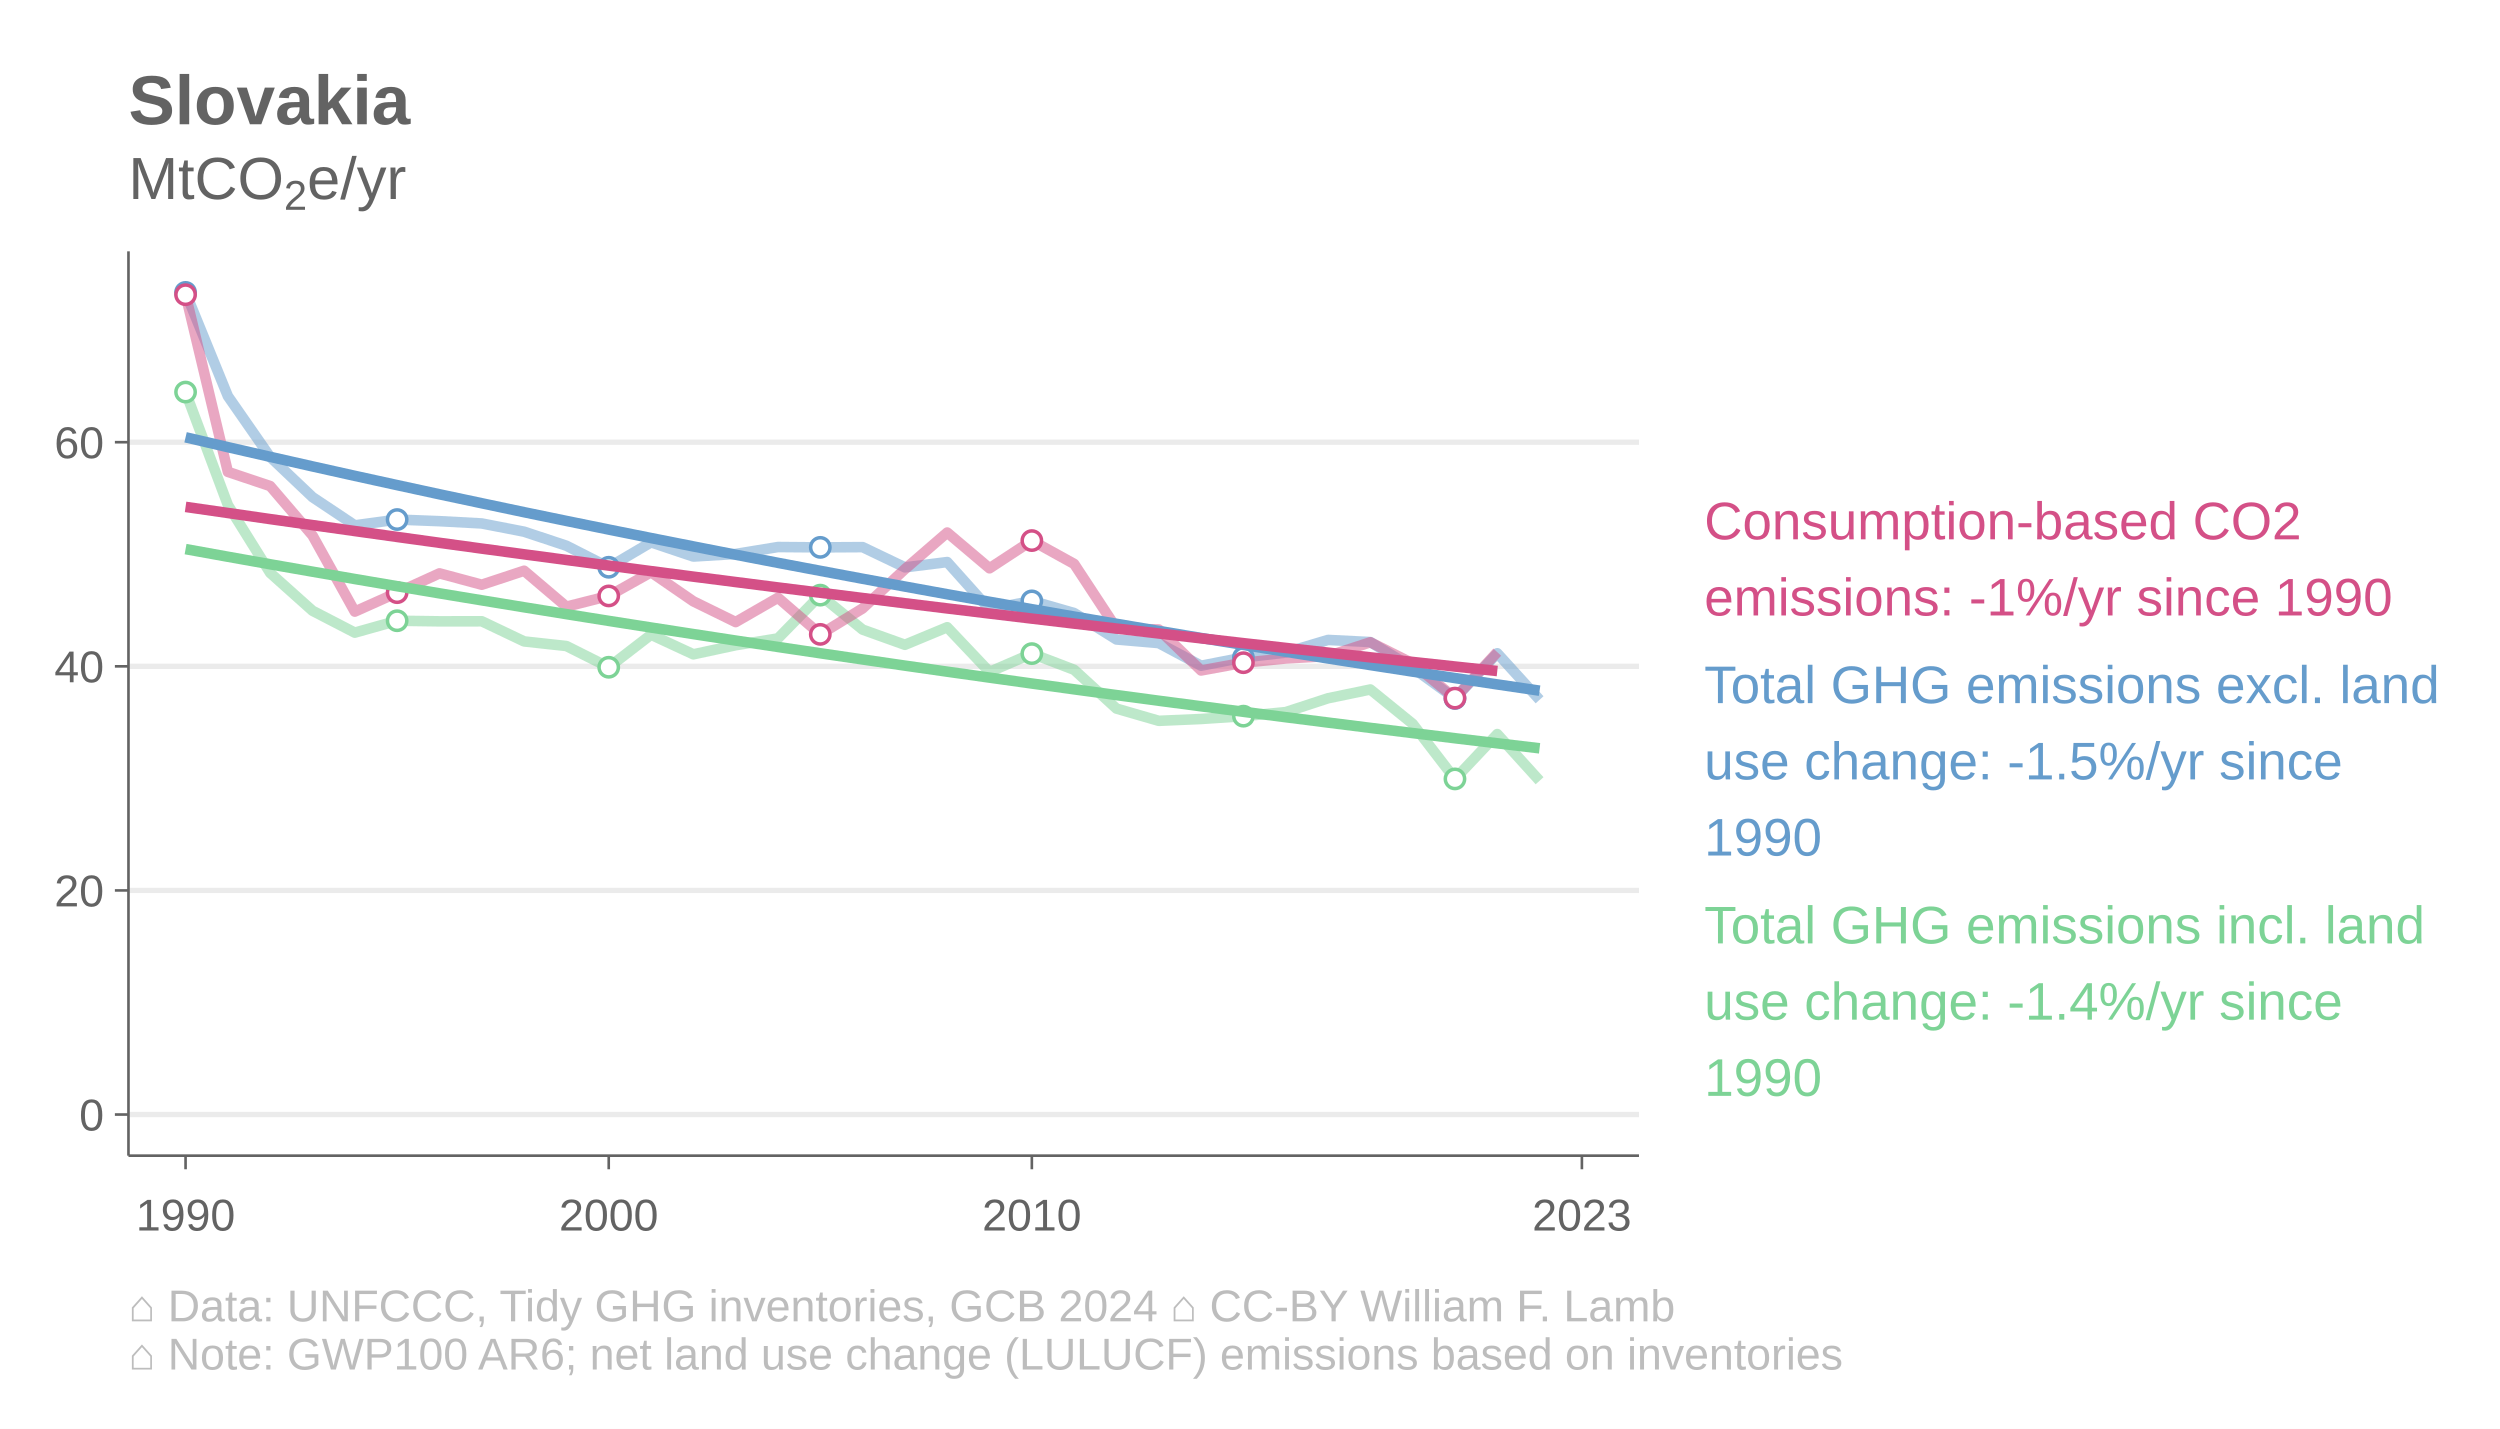
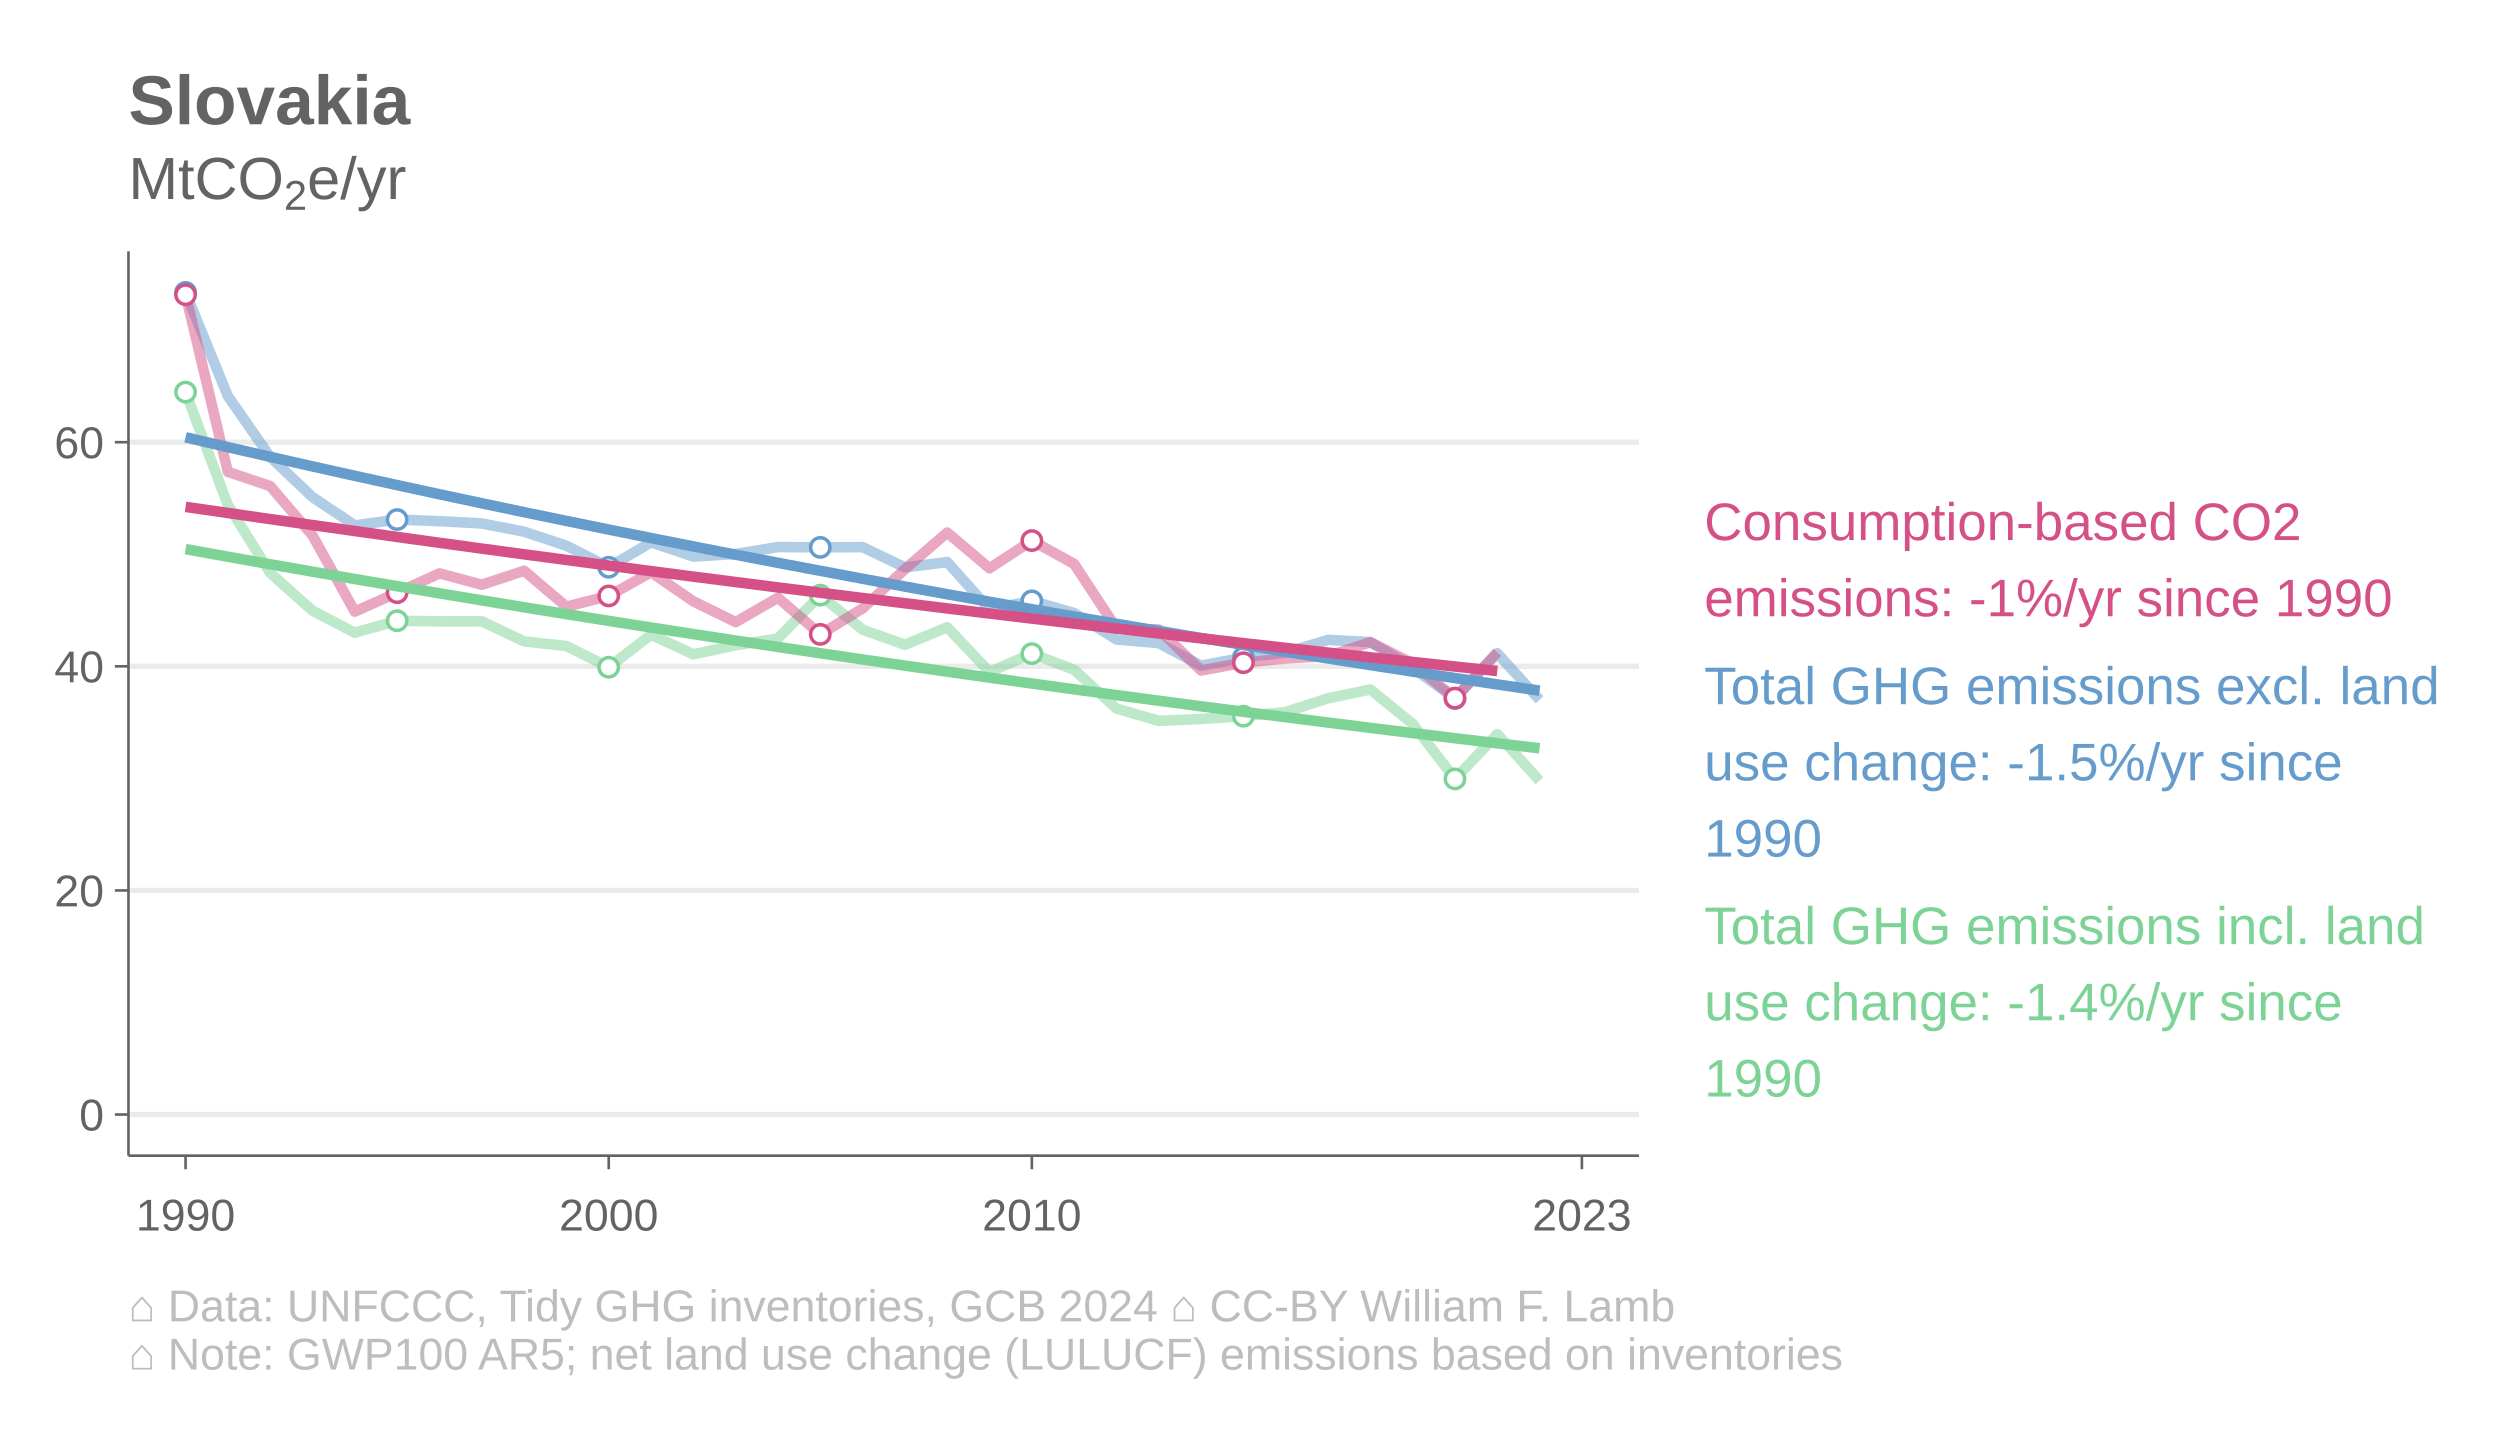
<svg xmlns="http://www.w3.org/2000/svg" class="svglite" width="504.00pt" height="288.00pt" viewBox="0 0 504.00 288.00">
  <defs>
    <style type="text/css">
    .svglite line, .svglite polyline, .svglite polygon, .svglite path, .svglite rect, .svglite circle {
      fill: none;
      stroke: #000000;
      stroke-linecap: round;
      stroke-linejoin: round;
      stroke-miterlimit: 10.00;
    }
    .svglite text {
      white-space: pre;
    }
  </style>
  </defs>
  <rect width="100%" height="100%" style="stroke: none; fill: #FFFFFF;" />
  <defs>
    <clipPath id="cpMC4wMHw1MDQuMDB8MC4wMHwyODguMDA=">
      <rect x="0.00" y="0.00" width="504.00" height="288.00" />
    </clipPath>
  </defs>
  <g clip-path="url(#cpMC4wMHw1MDQuMDB8MC4wMHwyODguMDA=)">
    <rect x="0.00" y="0.00" width="504.00" height="288.00" style="stroke-width: 1.07; stroke: #FFFFFF; fill: #FFFFFF;" />
  </g>
  <defs>
    <clipPath id="cpMjUuOTB8NDk4LjUyfDUwLjY3fDIzMi45OA==">
      <rect x="25.90" y="50.67" width="472.62" height="182.31" />
    </clipPath>
  </defs>
  <g clip-path="url(#cpMjUuOTB8NDk4LjUyfDUwLjY3fDIzMi45OA==)">
</g>
  <g clip-path="url(#cpMC4wMHw1MDQuMDB8MC4wMHwyODguMDA=)">
</g>
  <defs>
    <clipPath id="cpNS40OHwzMzUuOTB8NS40OHwyODIuNTI=">
      <rect x="5.48" y="5.48" width="330.42" height="277.04" />
    </clipPath>
  </defs>
  <g clip-path="url(#cpNS40OHwzMzUuOTB8NS40OHwyODIuNTI=)">
    <rect x="5.48" y="5.48" width="330.42" height="277.04" style="stroke-width: 1.07; stroke: #FFFFFF; fill: #FFFFFF;" />
  </g>
  <g clip-path="url(#cpMC4wMHw1MDQuMDB8MC4wMHwyODguMDA=)">
</g>
  <defs>
    <clipPath id="cpMzM1LjkwfDQ5OC41Mnw1LjQ4fDI4Mi41Mg==">
      <rect x="335.90" y="5.48" width="162.62" height="277.04" />
    </clipPath>
  </defs>
  <g clip-path="url(#cpMzM1LjkwfDQ5OC41Mnw1LjQ4fDI4Mi41Mg==)">
    <rect x="335.90" y="5.48" width="162.62" height="277.04" style="stroke-width: 1.07; stroke: #FFFFFF; fill: #FFFFFF;" />
  </g>
  <g clip-path="url(#cpMC4wMHw1MDQuMDB8MC4wMHwyODguMDA=)">
</g>
  <defs>
    <clipPath id="cpMjUuOTB8MzMwLjQyfDUwLjY3fDIzMi45OA==">
      <rect x="25.90" y="50.67" width="304.53" height="182.31" />
    </clipPath>
  </defs>
  <g clip-path="url(#cpMjUuOTB8MzMwLjQyfDUwLjY3fDIzMi45OA==)">
    <polyline points="25.90,224.69 330.42,224.69 " style="stroke-width: 1.07; stroke: #EBEBEB; stroke-linecap: butt;" />
    <polyline points="25.90,179.51 330.42,179.51 " style="stroke-width: 1.07; stroke: #EBEBEB; stroke-linecap: butt;" />
    <polyline points="25.90,134.33 330.42,134.33 " style="stroke-width: 1.07; stroke: #EBEBEB; stroke-linecap: butt;" />
    <polyline points="25.90,89.15 330.42,89.15 " style="stroke-width: 1.07; stroke: #EBEBEB; stroke-linecap: butt;" />
    <polyline points="37.41,58.95 45.94,79.86 54.47,92.13 63.00,100.22 71.53,105.91 80.06,104.74 88.60,105.07 97.13,105.53 105.66,107.19 114.19,110.02 122.72,114.36 131.25,109.33 139.78,112.20 148.31,111.68 156.84,110.28 165.37,110.35 173.90,110.30 182.43,114.38 190.96,113.31 199.49,122.84 208.02,121.14 216.55,123.59 225.08,128.92 233.61,129.65 242.14,134.21 250.67,132.55 259.20,131.56 267.73,129.01 276.26,129.44 284.79,134.63 293.32,140.81 301.85,131.70 310.38,141.08 " style="stroke-width: 2.13; stroke: #659CCC; stroke-opacity: 0.50; stroke-linecap: butt;" />
    <polyline points="37.41,79.04 45.94,101.81 54.47,115.50 63.00,123.13 71.53,127.54 80.06,125.14 88.60,125.26 97.13,125.25 105.66,129.31 114.19,130.24 122.72,134.52 131.25,127.95 139.78,131.91 148.31,130.08 156.84,128.70 165.37,119.98 173.90,126.93 182.43,129.99 190.96,126.45 199.49,135.46 208.02,131.77 216.55,135.03 225.08,142.85 233.61,145.32 242.14,144.95 250.67,144.38 259.20,143.56 267.73,140.77 276.26,139.00 284.79,145.92 293.32,157.03 301.85,147.99 310.38,157.40 " style="stroke-width: 2.13; stroke: #7DD396; stroke-opacity: 0.50; stroke-linecap: butt;" />
    <polyline points="37.41,59.41 45.94,95.13 54.47,97.99 63.00,107.95 71.53,123.30 80.06,119.48 88.60,115.59 97.13,117.88 105.66,115.06 114.19,122.30 122.72,120.14 131.25,115.36 139.78,121.23 148.31,125.41 156.84,120.50 165.37,127.89 173.90,122.66 182.43,114.74 190.96,107.36 199.49,114.57 208.02,108.98 216.55,113.69 225.08,126.68 233.61,126.90 242.14,135.17 250.67,133.60 259.20,132.75 267.73,132.27 276.26,129.48 284.79,133.74 293.32,140.74 301.85,131.47 " style="stroke-width: 2.13; stroke: #D45087; stroke-opacity: 0.50; stroke-linecap: butt;" />
    <circle cx="37.41" cy="79.04" r="1.95" style="stroke-width: 0.71; stroke: #7DD396; fill: #FFFFFF;" />
    <circle cx="80.06" cy="125.14" r="1.95" style="stroke-width: 0.71; stroke: #7DD396; fill: #FFFFFF;" />
    <circle cx="122.72" cy="134.52" r="1.95" style="stroke-width: 0.71; stroke: #7DD396; fill: #FFFFFF;" />
    <circle cx="165.37" cy="119.98" r="1.95" style="stroke-width: 0.71; stroke: #7DD396; fill: #FFFFFF;" />
    <circle cx="208.02" cy="131.77" r="1.95" style="stroke-width: 0.71; stroke: #7DD396; fill: #FFFFFF;" />
    <circle cx="250.67" cy="144.38" r="1.95" style="stroke-width: 0.71; stroke: #7DD396; fill: #FFFFFF;" />
    <circle cx="293.32" cy="157.03" r="1.95" style="stroke-width: 0.71; stroke: #7DD396; fill: #FFFFFF;" />
    <circle cx="37.41" cy="58.95" r="1.95" style="stroke-width: 0.71; stroke: #659CCC; fill: #FFFFFF;" />
    <circle cx="80.06" cy="104.74" r="1.95" style="stroke-width: 0.71; stroke: #659CCC; fill: #FFFFFF;" />
    <circle cx="122.72" cy="114.36" r="1.95" style="stroke-width: 0.71; stroke: #659CCC; fill: #FFFFFF;" />
    <circle cx="165.37" cy="110.35" r="1.95" style="stroke-width: 0.71; stroke: #659CCC; fill: #FFFFFF;" />
    <circle cx="208.02" cy="121.14" r="1.95" style="stroke-width: 0.71; stroke: #659CCC; fill: #FFFFFF;" />
    <circle cx="250.67" cy="132.55" r="1.95" style="stroke-width: 0.71; stroke: #659CCC; fill: #FFFFFF;" />
    <circle cx="293.32" cy="140.81" r="1.95" style="stroke-width: 0.71; stroke: #659CCC; fill: #FFFFFF;" />
    <circle cx="37.41" cy="59.41" r="1.95" style="stroke-width: 0.71; stroke: #D45087; fill: #FFFFFF;" />
    <circle cx="80.06" cy="119.48" r="1.95" style="stroke-width: 0.71; stroke: #D45087; fill: #FFFFFF;" />
    <circle cx="122.72" cy="120.14" r="1.95" style="stroke-width: 0.71; stroke: #D45087; fill: #FFFFFF;" />
    <circle cx="165.37" cy="127.89" r="1.95" style="stroke-width: 0.71; stroke: #D45087; fill: #FFFFFF;" />
    <circle cx="208.02" cy="108.98" r="1.95" style="stroke-width: 0.71; stroke: #D45087; fill: #FFFFFF;" />
    <circle cx="250.67" cy="133.60" r="1.95" style="stroke-width: 0.71; stroke: #D45087; fill: #FFFFFF;" />
    <circle cx="293.32" cy="140.74" r="1.95" style="stroke-width: 0.71; stroke: #D45087; fill: #FFFFFF;" />
    <polyline points="37.41,88.16 45.94,90.15 54.47,92.10 63.00,94.03 71.53,95.93 80.06,97.80 88.60,99.65 97.13,101.46 105.66,103.26 114.19,105.02 122.72,106.76 131.25,108.47 139.78,110.16 148.31,111.83 156.84,113.47 165.37,115.08 173.90,116.68 182.43,118.25 190.96,119.80 199.49,121.32 208.02,122.82 216.55,124.30 225.08,125.76 233.61,127.20 242.14,128.62 250.67,130.01 259.20,131.39 267.73,132.75 276.26,134.08 284.79,135.40 293.32,136.70 301.85,137.98 310.38,139.24 " style="stroke-width: 2.13; stroke: #659CCC; stroke-linecap: butt;" />
    <polyline points="37.41,110.70 45.94,112.24 54.47,113.76 63.00,115.25 71.53,116.73 80.06,118.18 88.60,119.62 97.13,121.03 105.66,122.43 114.19,123.81 122.72,125.17 131.25,126.51 139.78,127.83 148.31,129.14 156.84,130.43 165.37,131.70 173.90,132.95 182.43,134.19 190.96,135.41 199.49,136.61 208.02,137.80 216.55,138.97 225.08,140.13 233.61,141.27 242.14,142.39 250.67,143.50 259.20,144.59 267.73,145.67 276.26,146.74 284.79,147.79 293.32,148.83 301.85,149.85 310.38,150.86 " style="stroke-width: 2.13; stroke: #7DD396; stroke-linecap: butt;" />
    <polyline points="37.41,102.19 45.94,103.42 54.47,104.65 63.00,105.86 71.53,107.06 80.06,108.25 88.60,109.43 97.13,110.60 105.66,111.75 114.19,112.89 122.72,114.02 131.25,115.14 139.78,116.25 148.31,117.34 156.84,118.43 165.37,119.50 173.90,120.56 182.43,121.62 190.96,122.66 199.49,123.69 208.02,124.71 216.55,125.72 225.08,126.72 233.61,127.71 242.14,128.69 250.67,129.66 259.20,130.62 267.73,131.57 276.26,132.52 284.79,133.45 293.32,134.37 301.85,135.28 " style="stroke-width: 2.13; stroke: #D45087; stroke-linecap: butt;" />
  </g>
  <g clip-path="url(#cpMC4wMHw1MDQuMDB8MC4wMHwyODguMDA=)">
    <polyline points="25.90,232.98 25.90,50.67 " style="stroke-width: 0.53; stroke: #636363; stroke-linecap: butt;" />
    <text x="20.97" y="227.91" text-anchor="end" style="font-size: 9.00px;fill: #636363; font-family: &quot;Arial&quot;;" textLength="5.00px" lengthAdjust="spacingAndGlyphs">0</text>
    <text x="20.97" y="182.73" text-anchor="end" style="font-size: 9.00px;fill: #636363; font-family: &quot;Arial&quot;;" textLength="10.01px" lengthAdjust="spacingAndGlyphs">20</text>
    <text x="20.97" y="137.55" text-anchor="end" style="font-size: 9.00px;fill: #636363; font-family: &quot;Arial&quot;;" textLength="10.01px" lengthAdjust="spacingAndGlyphs">40</text>
    <text x="20.97" y="92.37" text-anchor="end" style="font-size: 9.00px;fill: #636363; font-family: &quot;Arial&quot;;" textLength="10.01px" lengthAdjust="spacingAndGlyphs">60</text>
    <polyline points="23.16,224.69 25.90,224.69 " style="stroke-width: 0.53; stroke: #636363; stroke-linecap: butt;" />
    <polyline points="23.16,179.51 25.90,179.51 " style="stroke-width: 0.53; stroke: #636363; stroke-linecap: butt;" />
    <polyline points="23.16,134.33 25.90,134.33 " style="stroke-width: 0.53; stroke: #636363; stroke-linecap: butt;" />
    <polyline points="23.16,89.15 25.90,89.15 " style="stroke-width: 0.53; stroke: #636363; stroke-linecap: butt;" />
    <polyline points="25.90,232.98 330.42,232.98 " style="stroke-width: 0.53; stroke: #636363; stroke-linecap: butt;" />
    <polyline points="37.41,235.72 37.41,232.98 " style="stroke-width: 0.53; stroke: #636363; stroke-linecap: butt;" />
    <polyline points="122.72,235.72 122.72,232.98 " style="stroke-width: 0.53; stroke: #636363; stroke-linecap: butt;" />
    <polyline points="208.02,235.72 208.02,232.98 " style="stroke-width: 0.53; stroke: #636363; stroke-linecap: butt;" />
    <polyline points="318.91,235.72 318.91,232.98 " style="stroke-width: 0.53; stroke: #636363; stroke-linecap: butt;" />
    <text x="37.41" y="248.08" text-anchor="middle" style="font-size: 9.00px;fill: #636363; font-family: &quot;Arial&quot;;" textLength="20.02px" lengthAdjust="spacingAndGlyphs">1990</text>
    <text x="122.72" y="248.08" text-anchor="middle" style="font-size: 9.00px;fill: #636363; font-family: &quot;Arial&quot;;" textLength="20.02px" lengthAdjust="spacingAndGlyphs">2000</text>
    <text x="208.02" y="248.08" text-anchor="middle" style="font-size: 9.00px;fill: #636363; font-family: &quot;Arial&quot;;" textLength="20.02px" lengthAdjust="spacingAndGlyphs">2010</text>
    <text x="318.91" y="248.08" text-anchor="middle" style="font-size: 9.00px;fill: #636363; font-family: &quot;Arial&quot;;" textLength="20.02px" lengthAdjust="spacingAndGlyphs">2023</text>
    <text x="25.90" y="40.12" style="font-size: 12.00px;fill: #636363; font-family: &quot;Arial&quot;;" textLength="31.34px" lengthAdjust="spacingAndGlyphs">MtCO</text>
    <text x="57.24" y="42.30" style="font-size: 8.40px;fill: #636363; font-family: &quot;Arial&quot;;" textLength="4.67px" lengthAdjust="spacingAndGlyphs">2</text>
    <text x="61.91" y="40.12" style="font-size: 12.00px;fill: #636363; font-family: &quot;Arial&quot;;" textLength="20.01px" lengthAdjust="spacingAndGlyphs">e/yr</text>
    <text x="25.90" y="25.05" style="font-size: 14.00px; font-weight: bold;fill: #636363; font-family: &quot;Arial&quot;;" textLength="56.79px" lengthAdjust="spacingAndGlyphs">Slovakia</text>
    <text x="25.90" y="266.38" style="font-size: 9.00px;fill: #BDBDBD; font-family: &quot;Arial&quot;;" textLength="321.75px" lengthAdjust="spacingAndGlyphs">⌂ Data: UNFCCC, Tidy GHG inventories, GCB 2024   ⌂ CC-BY William F. Lamb  </text>
-     <text x="25.90" y="276.10" style="font-size: 9.00px;fill: #BDBDBD; font-family: &quot;Arial&quot;;" textLength="345.55px" lengthAdjust="spacingAndGlyphs">⌂ Note: GWP100 AR6; net land use change (LULUCF) emissions based on inventories</text>
+     <text x="25.90" y="276.10" style="font-size: 9.00px;fill: #BDBDBD; font-family: &quot;Arial&quot;;" textLength="345.55px" lengthAdjust="spacingAndGlyphs">⌂ Note: GWP100 AR5; net land use change (LULUCF) emissions based on inventories</text>
  </g>
  <defs>
    <clipPath id="cpMzM4LjY0fDQ5OC41Mnw1MC42N3wyMzIuOTg=">
      <rect x="338.64" y="50.67" width="159.88" height="182.31" />
    </clipPath>
  </defs>
  <g clip-path="url(#cpMzM4LjY0fDQ5OC41Mnw1MC42N3wyMzIuOTg=)">
-     <text x="343.57" y="141.75" style="font-size: 10.67px;fill: #659CCC; font-family: &quot;Arial&quot;;" textLength="148.05px" lengthAdjust="spacingAndGlyphs">Total GHG emissions excl. land</text>
-     <text x="343.57" y="157.12" style="font-size: 10.67px;fill: #659CCC; font-family: &quot;Arial&quot;;" textLength="128.52px" lengthAdjust="spacingAndGlyphs">use change: -1.5%/yr since</text>
-     <text x="343.57" y="172.48" style="font-size: 10.67px;fill: #659CCC; font-family: &quot;Arial&quot;;" textLength="23.70px" lengthAdjust="spacingAndGlyphs">1990</text>
-     <text x="343.58" y="190.19" style="font-size: 10.67px;fill: #7DD396; font-family: &quot;Arial&quot;;" textLength="145.09px" lengthAdjust="spacingAndGlyphs">Total GHG emissions incl. land</text>
-     <text x="343.58" y="205.56" style="font-size: 10.67px;fill: #7DD396; font-family: &quot;Arial&quot;;" textLength="128.52px" lengthAdjust="spacingAndGlyphs">use change: -1.4%/yr since</text>
-     <text x="343.58" y="220.92" style="font-size: 10.67px;fill: #7DD396; font-family: &quot;Arial&quot;;" textLength="23.70px" lengthAdjust="spacingAndGlyphs">1990</text>
-     <text x="343.58" y="108.72" style="font-size: 10.67px;fill: #D45087; font-family: &quot;Arial&quot;;" textLength="120.23px" lengthAdjust="spacingAndGlyphs">Consumption-based CO2</text>
-     <text x="343.58" y="124.08" style="font-size: 10.67px;fill: #D45087; font-family: &quot;Arial&quot;;" textLength="138.58px" lengthAdjust="spacingAndGlyphs">emissions: -1%/yr since 1990</text>
+     <text x="343.57" y="141.96" style="font-size: 10.67px;fill: #659CCC; font-family: &quot;Arial&quot;;" textLength="148.05px" lengthAdjust="spacingAndGlyphs">Total GHG emissions excl. land</text>
+     <text x="343.57" y="157.32" style="font-size: 10.67px;fill: #659CCC; font-family: &quot;Arial&quot;;" textLength="128.52px" lengthAdjust="spacingAndGlyphs">use change: -1.5%/yr since</text>
+     <text x="343.57" y="172.69" style="font-size: 10.67px;fill: #659CCC; font-family: &quot;Arial&quot;;" textLength="23.70px" lengthAdjust="spacingAndGlyphs">1990</text>
+     <text x="343.58" y="190.33" style="font-size: 10.67px;fill: #7DD396; font-family: &quot;Arial&quot;;" textLength="145.09px" lengthAdjust="spacingAndGlyphs">Total GHG emissions incl. land</text>
+     <text x="343.58" y="205.69" style="font-size: 10.67px;fill: #7DD396; font-family: &quot;Arial&quot;;" textLength="128.52px" lengthAdjust="spacingAndGlyphs">use change: -1.4%/yr since</text>
+     <text x="343.58" y="221.06" style="font-size: 10.67px;fill: #7DD396; font-family: &quot;Arial&quot;;" textLength="23.70px" lengthAdjust="spacingAndGlyphs">1990</text>
+     <text x="343.58" y="108.88" style="font-size: 10.67px;fill: #D45087; font-family: &quot;Arial&quot;;" textLength="120.23px" lengthAdjust="spacingAndGlyphs">Consumption-based CO2</text>
+     <text x="343.58" y="124.24" style="font-size: 10.67px;fill: #D45087; font-family: &quot;Arial&quot;;" textLength="138.58px" lengthAdjust="spacingAndGlyphs">emissions: -1%/yr since 1990</text>
  </g>
  <g clip-path="url(#cpMC4wMHw1MDQuMDB8MC4wMHwyODguMDA=)">
</g>
</svg>
